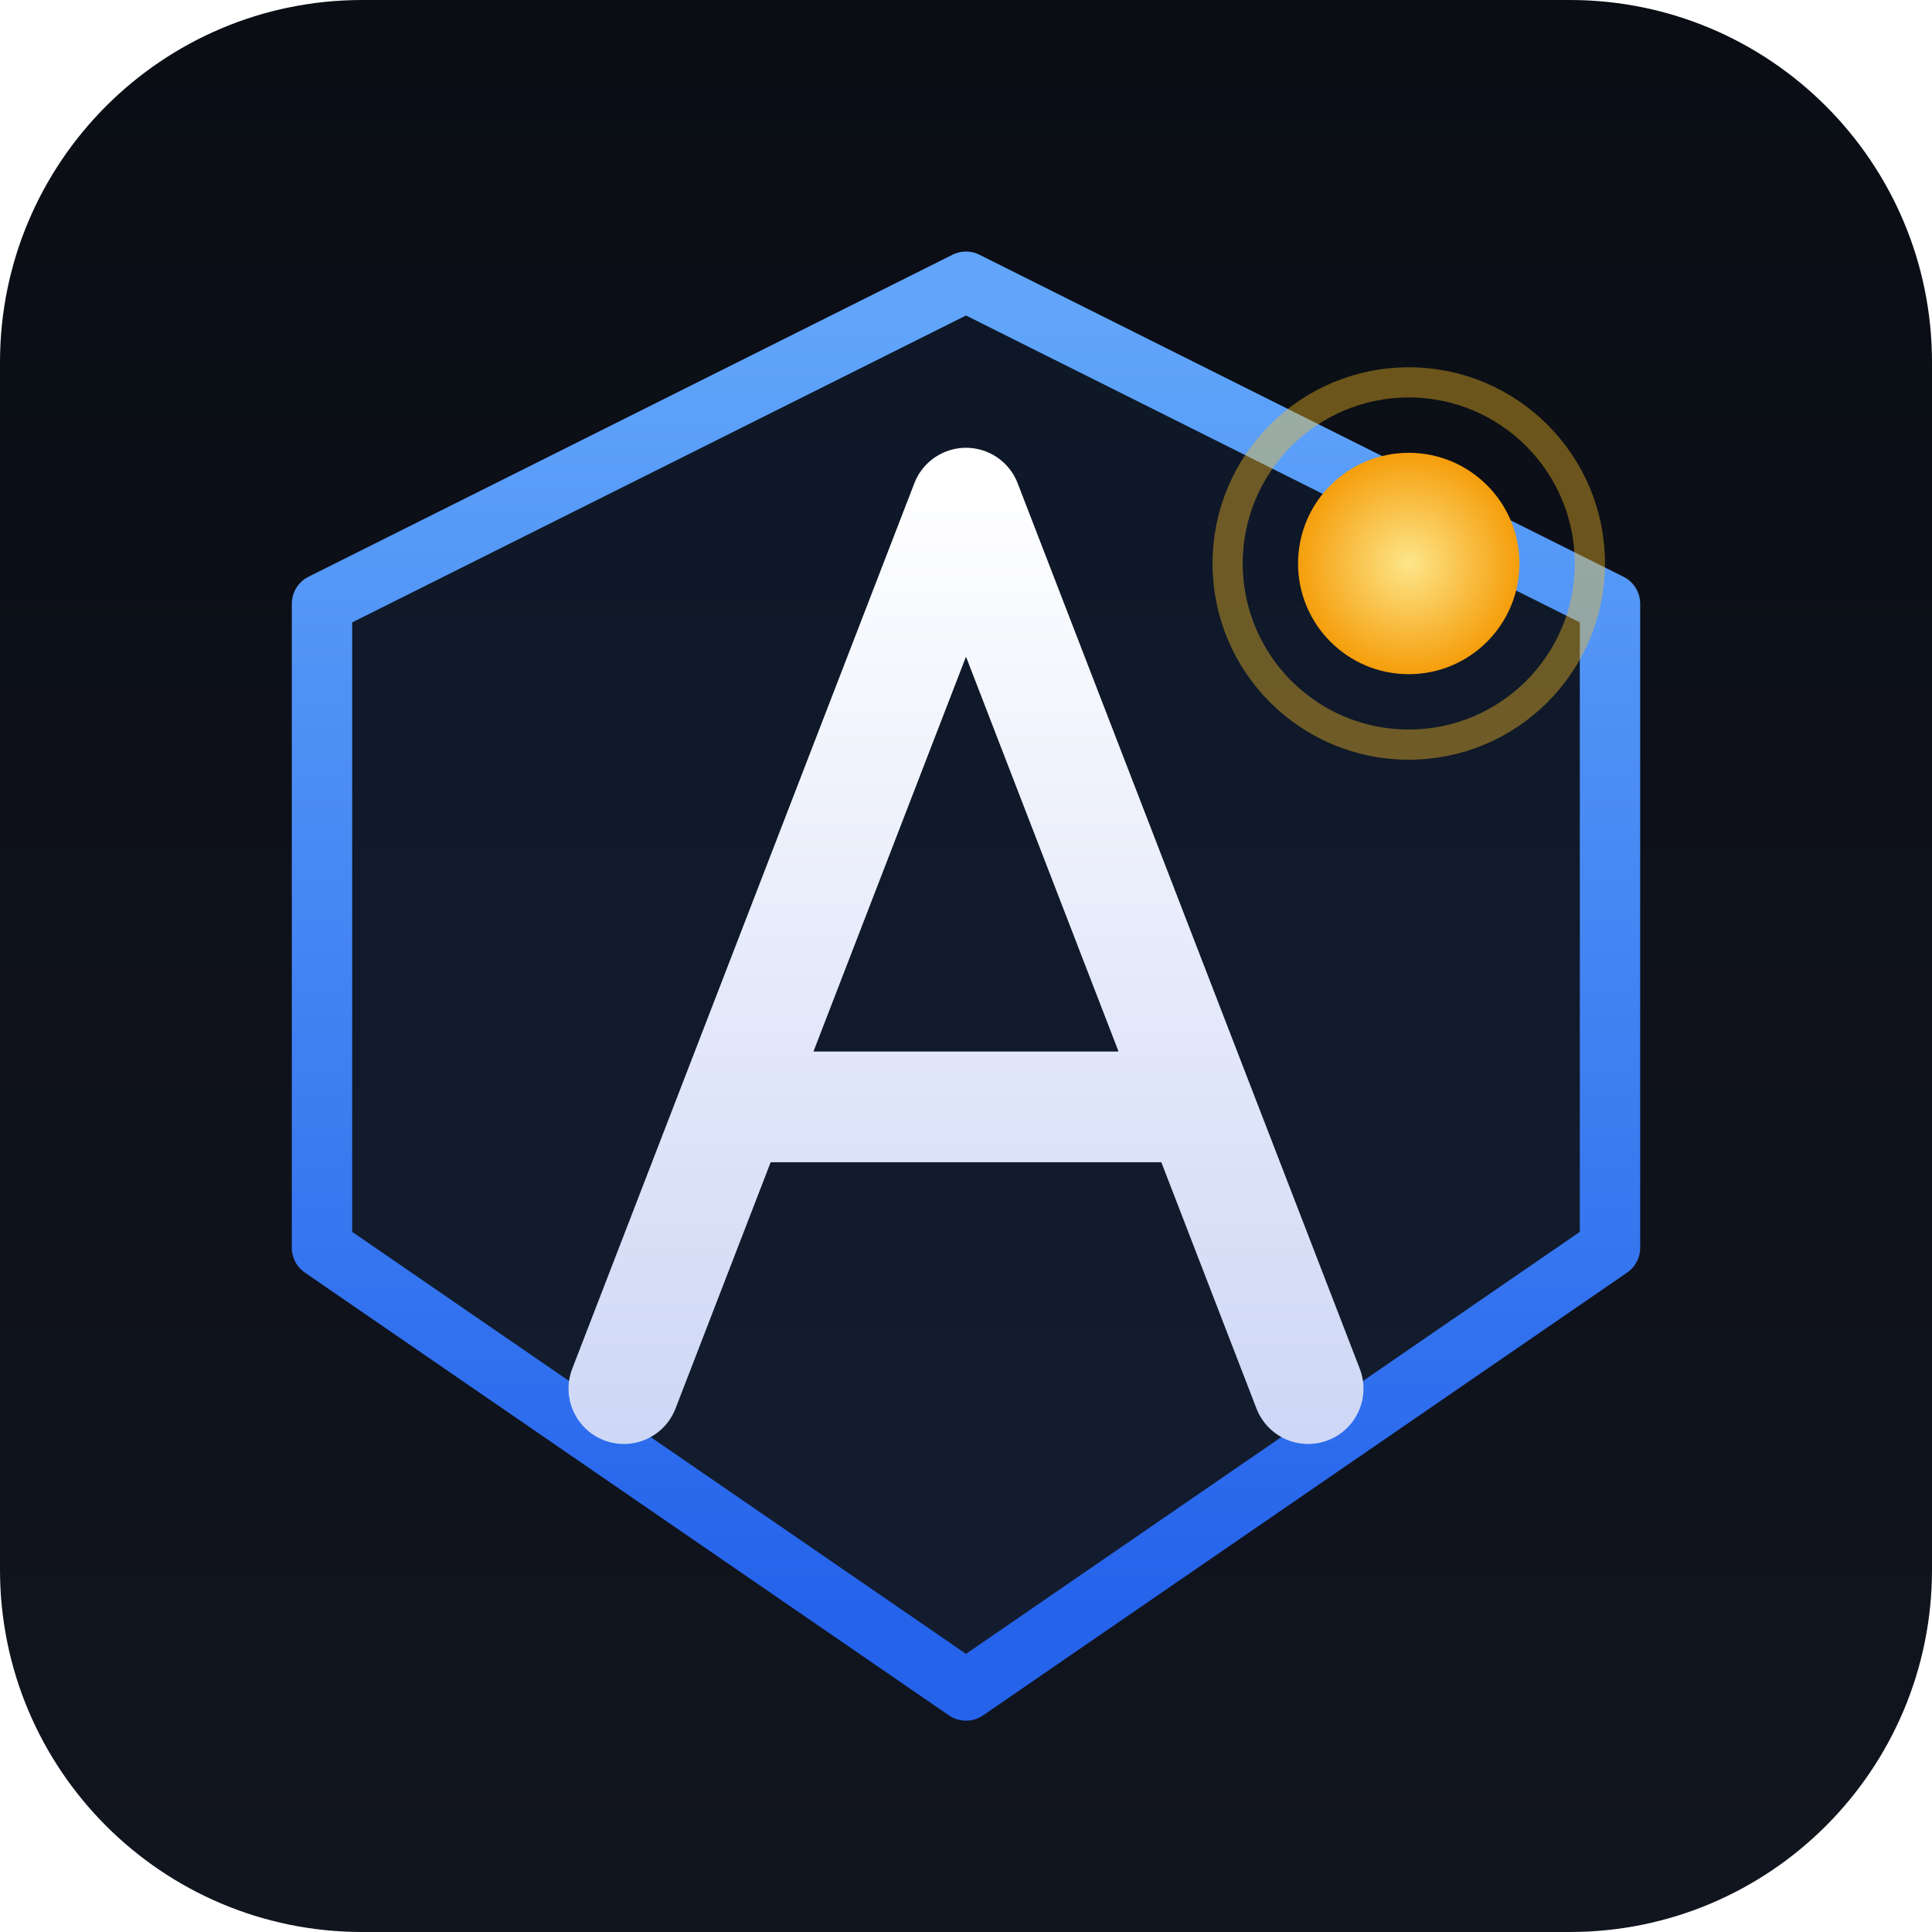
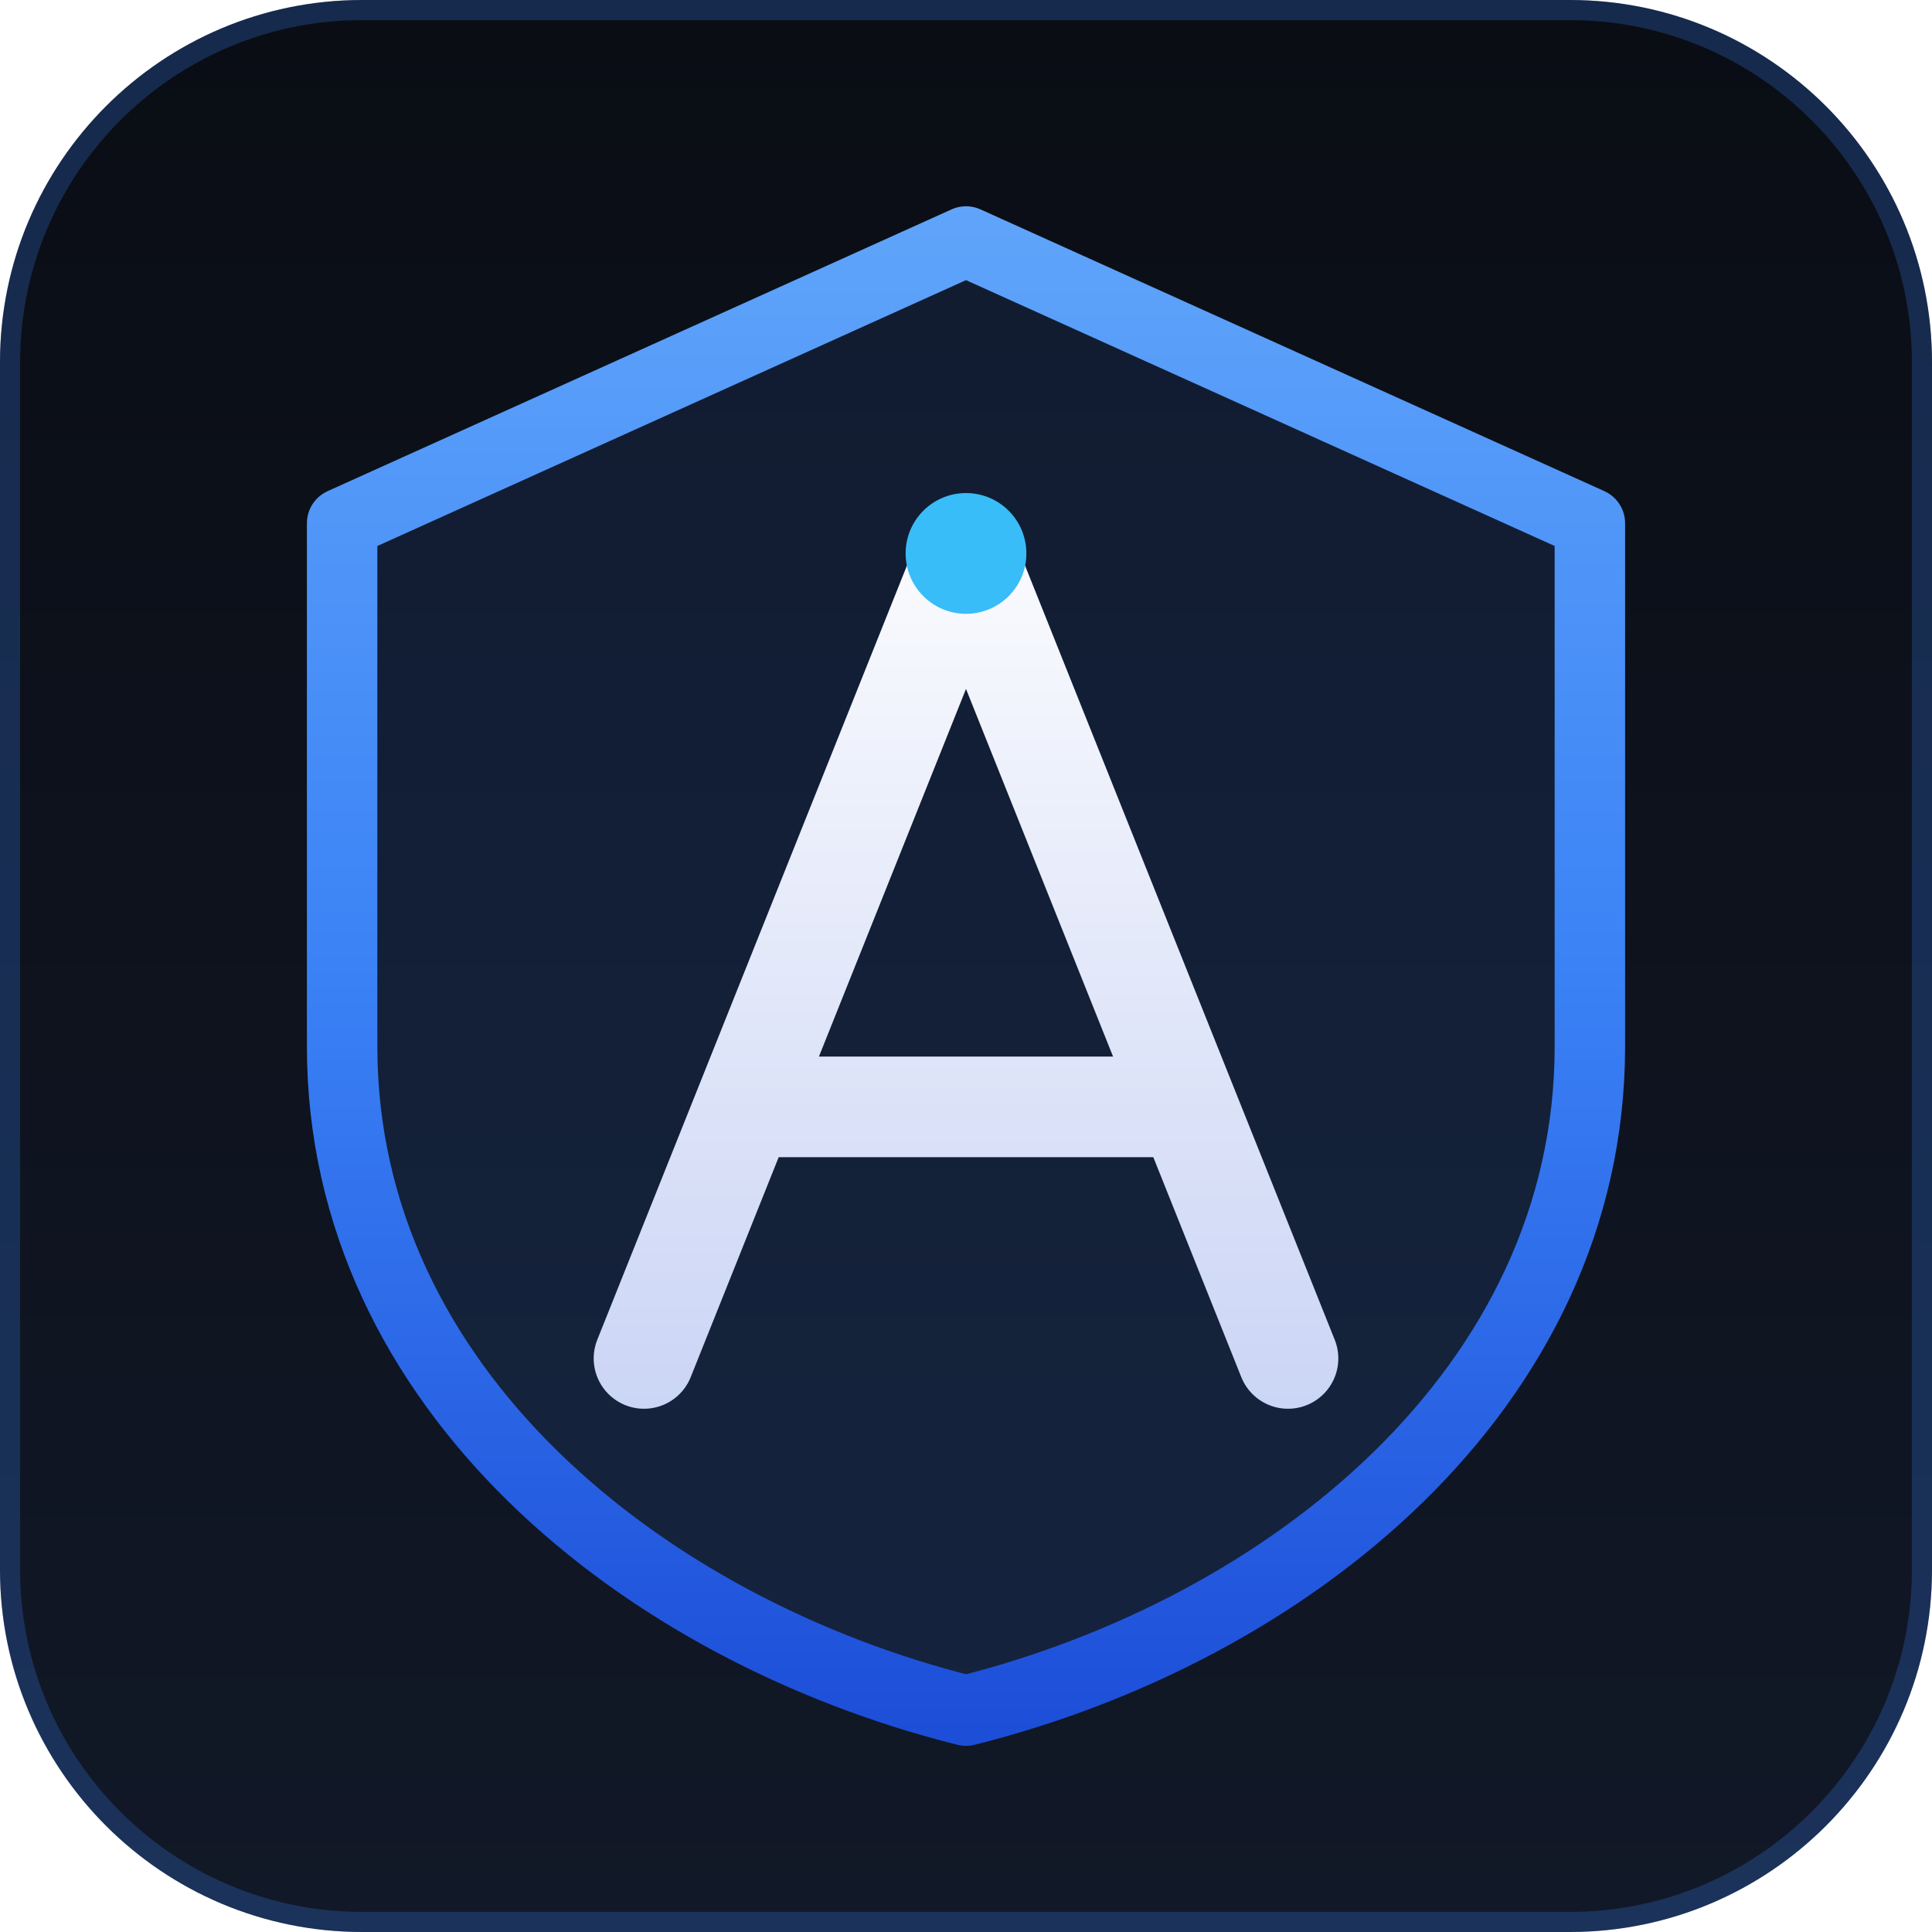
<svg xmlns="http://www.w3.org/2000/svg" viewBox="0 0 192 192" width="192" height="192">
  <defs>
-     <linearGradient id="bg" x1="0" y1="0" x2="0" y2="192" gradientUnits="userSpaceOnUse">
+     <linearGradient id="aegisPwaBg192" x1="0" y1="0" x2="0" y2="192" gradientUnits="userSpaceOnUse">
      <stop offset="0%" stop-color="#0a0d14" />
-       <stop offset="100%" stop-color="#11151f" />
+       <stop offset="100%" stop-color="#111827" />
    </linearGradient>
-     <linearGradient id="outline" x1="96" y1="32" x2="96" y2="160" gradientUnits="userSpaceOnUse">
+     <linearGradient id="aegisPwaShield192" x1="96" y1="20" x2="96" y2="172" gradientUnits="userSpaceOnUse">
      <stop offset="0%" stop-color="#60a5fa" />
-       <stop offset="100%" stop-color="#2563eb" />
+       <stop offset="50%" stop-color="#3b82f6" />
+       <stop offset="100%" stop-color="#1d4ed8" />
    </linearGradient>
-     <linearGradient id="body" x1="96" y1="48" x2="96" y2="148" gradientUnits="userSpaceOnUse">
+     <linearGradient id="aegisPwaBody192" x1="96" y1="45" x2="96" y2="140" gradientUnits="userSpaceOnUse">
      <stop offset="0%" stop-color="#ffffff" />
      <stop offset="100%" stop-color="#cbd5f5" />
    </linearGradient>
-     <radialGradient id="spark" cx="50%" cy="50%" r="50%">
-       <stop offset="0%" stop-color="#fde68a" />
-       <stop offset="100%" stop-color="#f59e0b" />
-     </radialGradient>
  </defs>
-   <rect width="192" height="192" rx="36" ry="36" fill="url(#bg)" />
-   <path d="M96 28 L160 60 L160 124 L96 168 L32 124 L32 60 Z" fill="rgba(59,130,246,0.08)" stroke="url(#outline)" stroke-width="6" stroke-linejoin="round" />
-   <path d="M62 138 L96 50 L130 138 M76 110 L116 110" fill="none" stroke="url(#body)" stroke-width="11" stroke-linecap="round" stroke-linejoin="round" />
-   <circle cx="140" cy="56" r="11" fill="url(#spark)" />
-   <circle cx="140" cy="56" r="18" fill="none" stroke="rgba(251,191,36,0.4)" stroke-width="3" />
+   <rect width="192" height="192" rx="36" ry="36" fill="url(#aegisPwaBg192)" />
+   <rect width="190" height="190" x="1" y="1" rx="35" ry="35" fill="none" stroke="rgba(59,130,246,0.25)" stroke-width="2" />
+   <path d="M96 24 L158 52 V104 C158 138 128 162 96 170 C64 162 34 138 34 104 V52 Z" fill="rgba(59,130,246,0.12)" stroke="url(#aegisPwaShield192)" stroke-width="7" stroke-linejoin="round" />
+   <path d="M64 135 L96 55 L128 135 M77 110 H115" fill="none" stroke="url(#aegisPwaBody192)" stroke-width="10" stroke-linecap="round" stroke-linejoin="round" />
+   <circle cx="96" cy="55" r="6" fill="#38bdf8" />
</svg>
